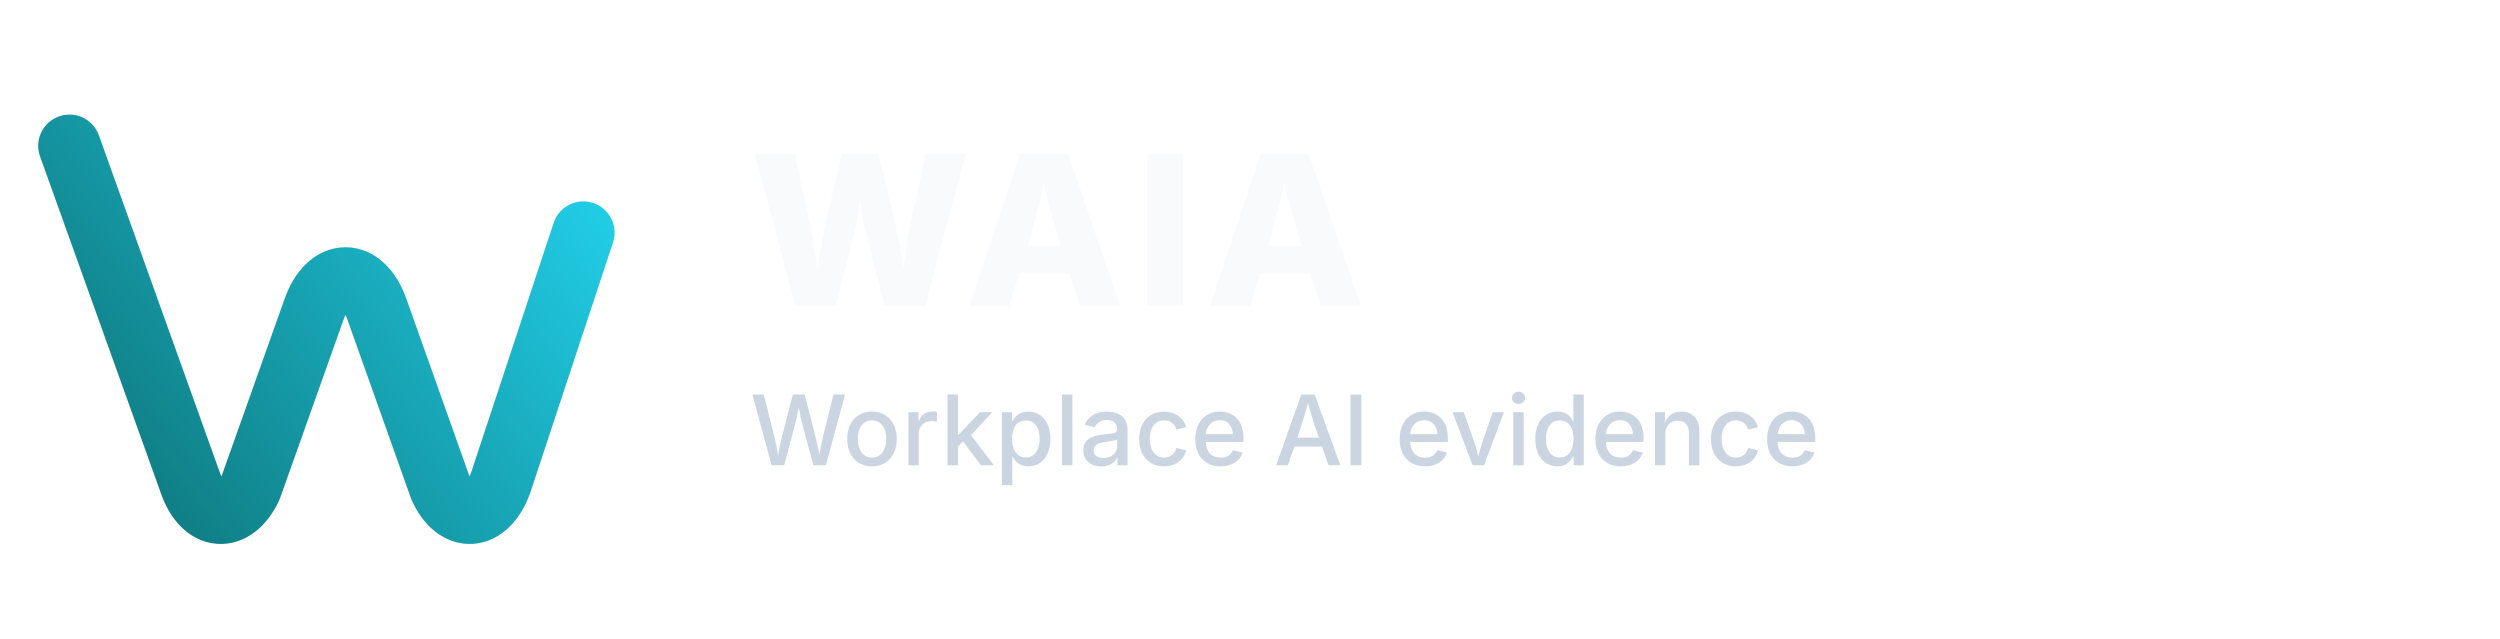
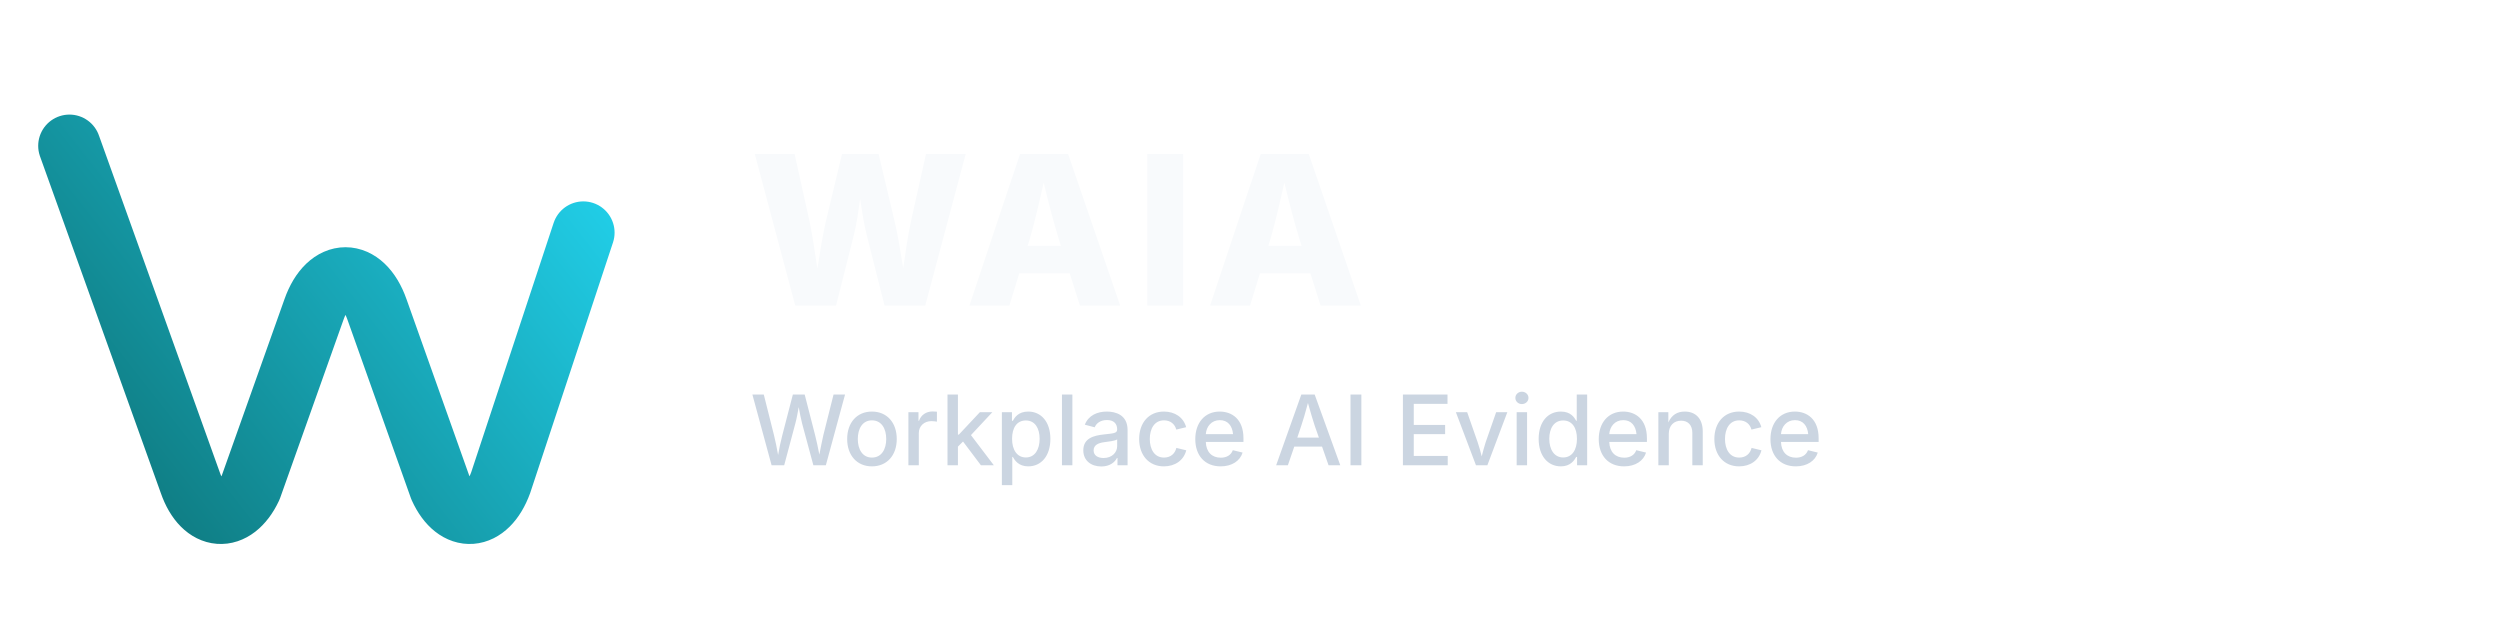
<svg xmlns="http://www.w3.org/2000/svg" viewBox="0 0 360 92" role="img" aria-labelledby="title desc">
  <defs>
    <linearGradient id="wayfinder" x1="10" y1="74" x2="84" y2="16" gradientUnits="userSpaceOnUse">
      <stop offset="0" stop-color="#0D7377" />
      <stop offset="1" stop-color="#22D3EE" />
    </linearGradient>
  </defs>
  <path d="M10 21 27.4 69.5c1.9 5.5 6.3 5.8 8.7.7l9.1-25.6c2.1-6 7-6 9.1 0l9.1 25.6c2.3 5.1 6.7 4.8 8.7-.7L84 33.5" fill="none" stroke="url(#wayfinder)" stroke-width="9" stroke-linecap="round" stroke-linejoin="round" />
  <text x="108" y="44" fill="#F8FAFC" font-family="Inter, Arial, sans-serif" font-size="30" font-weight="800" letter-spacing="1.5">WAIA</text>
-   <text x="108" y="67" fill="#CBD5E1" font-family="Inter, Arial, sans-serif" font-size="14" font-weight="500">Workplace AI evidence</text>
+   <text x="108" y="67" fill="#CBD5E1" font-family="Inter, Arial, sans-serif" font-size="14" font-weight="500">Workplace AI Evidence</text>
</svg>
